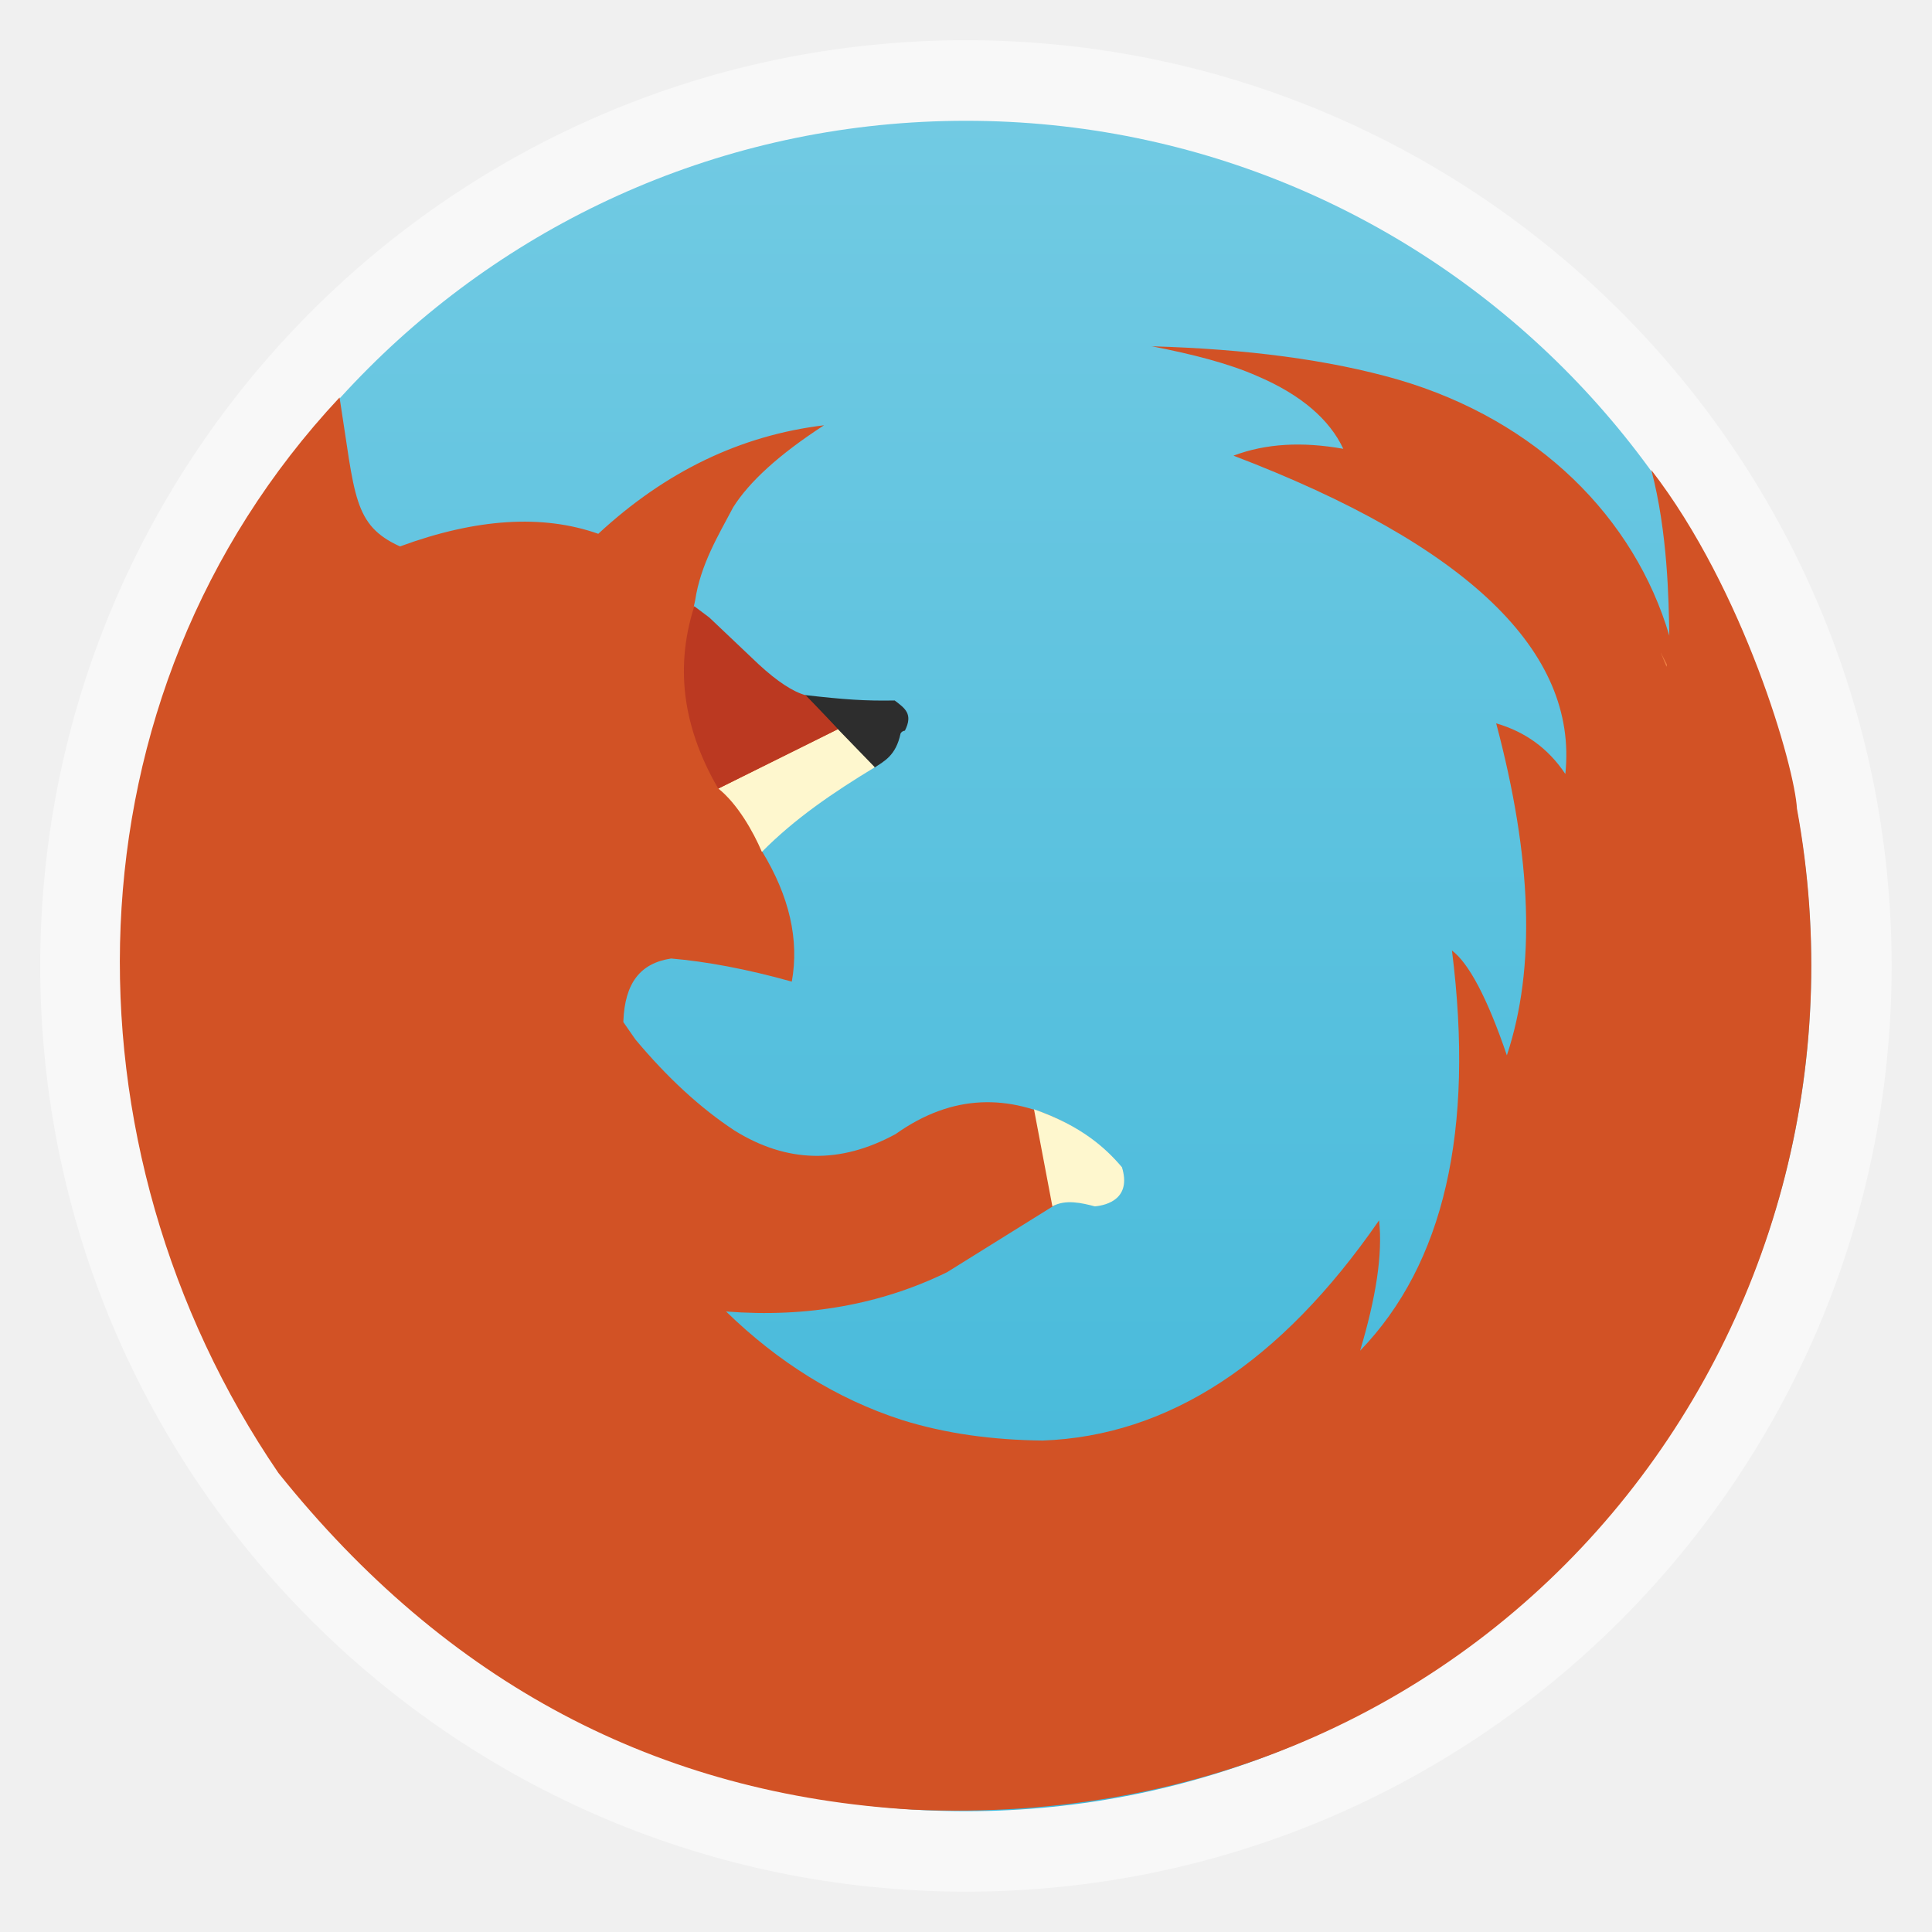
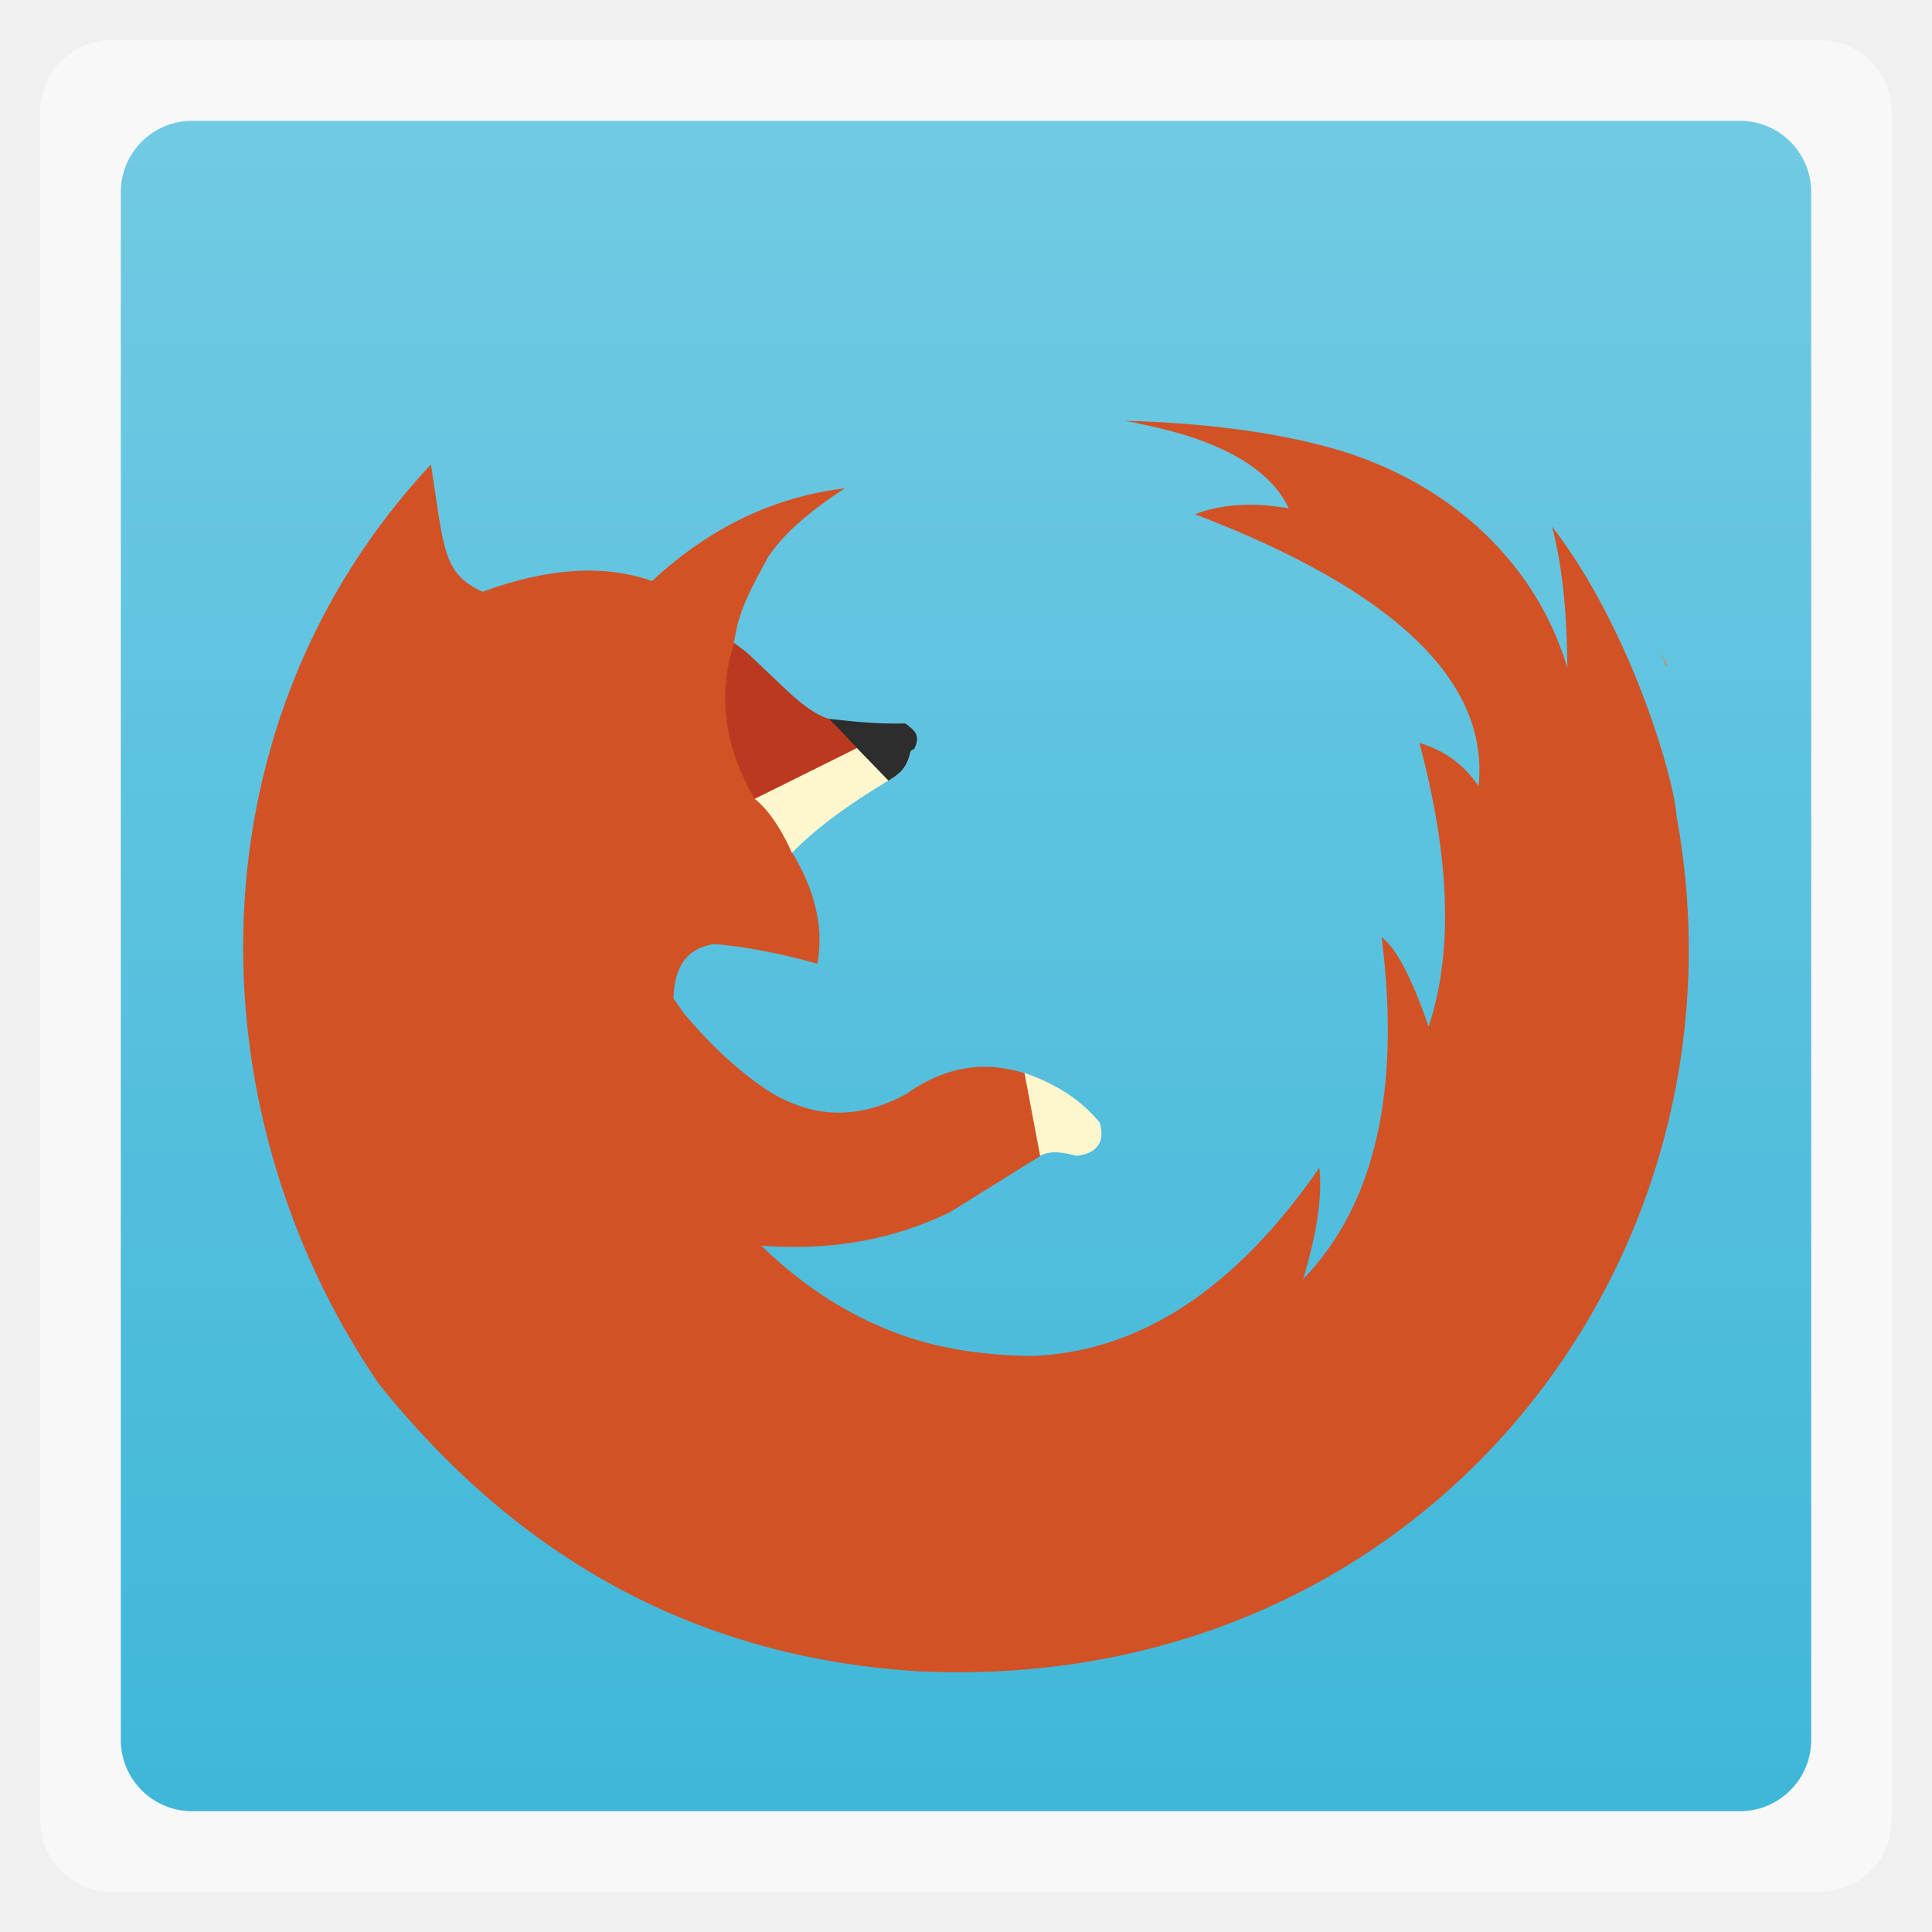
- <svg xmlns="http://www.w3.org/2000/svg" xmlns:xlink="http://www.w3.org/1999/xlink" width="48" viewBox="0 0 13.547 13.547" height="48">
-   <defs>
+ <svg xmlns="http://www.w3.org/2000/svg" xmlns:xlink="http://www.w3.org/1999/xlink" width="48" viewBox="0 0 13.547 13.547" height="48" id="svg110198" version="1.1">
+   <defs id="defs110200">
    <linearGradient id="linearGradient4861">
-       <stop offset="0" style="stop-color:#71cae3" />
-       <stop offset="1" style="stop-color:#3fb7d9" />
+       <stop offset="0" style="stop-color:#71cae3" id="stop110203" />
+       <stop offset="1" style="stop-color:#3fb7d9" id="stop110205" />
    </linearGradient>
    <linearGradient gradientTransform="translate(0 -13.547)" xlink:href="#linearGradient4861" id="linearGradient4867" x1=".847" x2="12.7" gradientUnits="userSpaceOnUse" />
  </defs>
-   <g style="fill-rule:evenodd">
-     <rect width="12.982" x=".282" y=".282" rx="6.491" height="12.982" style="opacity:.5;fill:#fff" />
-     <rect width="11.853" x=".847" y="-12.7" rx="5.926" height="11.853" style="fill:url(#linearGradient4867)" transform="rotate(90)" />
+   <g style="fill-rule:evenodd" id="g110208">
+     <rect width="12.982" x=".282" y=".282" rx="0.5" height="12.982" style="opacity:.5;fill:#fff" id="rect110210" />
+     <rect width="11.853" x=".847" y="-12.7" rx="0.5" height="11.853" style="fill:url(#linearGradient4867)" transform="rotate(90)" id="rect110212" />
  </g>
-   <path style="fill:#d25225" d="m 8.071,2.427 c 0.293,0.057 0.544,0.121 0.745,0.21 0.31,0.132 0.508,0.307 0.603,0.51 -0.287,-0.051 -0.541,-0.038 -0.77,0.048 C 10.289,3.821 11.066,4.568 10.976,5.427 10.856,5.247 10.694,5.131 10.491,5.072 10.742,6.015 10.77,6.786 10.566,7.4 10.427,6.991 10.296,6.751 10.181,6.665 10.34,7.928 10.125,8.862 9.537,9.471 9.648,9.099 9.696,8.797 9.67,8.557 8.979,9.557 8.191,10.069 7.31,10.101 6.961,10.097 6.631,10.053 6.322,9.956 5.868,9.809 5.457,9.552 5.091,9.196 5.662,9.241 6.181,9.145 6.64,8.921 L 7.393,8.452 C 7.488,8.384 7.58,8.39 7.67,8.432 7.854,8.408 7.901,8.354 7.849,8.188 7.732,8.09 7.628,7.96 7.455,7.865 7.079,7.677 6.687,7.663 6.28,7.952 5.889,8.165 5.515,8.154 5.15,7.927 4.91,7.769 4.678,7.555 4.455,7.288 l -0.084,-0.121 0,-0.009 c 0.011,-0.264 0.117,-0.404 0.335,-0.437 0.245,0.021 0.528,0.073 0.846,0.162 0.053,-0.294 -0.017,-0.599 -0.209,-0.914 l 0.007,-0.035 C 5.647,5.668 5.894,5.507 6.12,5.383 6.202,5.276 6.236,5.238 6.295,5.143 6.282,5.115 6.308,5.1 6.325,5.114 6.343,5.034 6.344,5.044 6.27,4.941 6.051,4.992 5.803,4.93 5.636,4.888 5.549,4.864 5.432,4.811 5.298,4.687 L 4.955,4.364 4.865,4.252 4.874,4.212 C 4.912,3.957 5.039,3.751 5.141,3.557 5.253,3.379 5.462,3.187 5.778,2.982 5.192,3.053 4.667,3.306 4.195,3.743 3.805,3.605 3.339,3.635 2.806,3.831 l -0.146,0.024 c -0.008,0.004 0.07,0.03 0.062,0.034 l 0.084,-0.057 C 2.474,3.682 2.49,3.475 2.381,2.787 0.416,4.889 0.395,8.045 1.952,10.328 3.132,11.802 4.612,12.584 6.397,12.689 10.548,12.875 13.268,9.297 12.6,5.67 12.585,5.382 12.23,4.139 11.579,3.296 11.694,3.732 11.701,4.21 11.705,4.457 11.461,3.632 10.785,2.949 9.804,2.662 9.319,2.522 8.738,2.447 8.071,2.428 z" />
-   <path style="fill:#ef8043" d="m 11.646,4.578 c 0.015,0.027 0.028,0.055 0.042,0.081 -7.75e-4,0.005 7.77e-4,0.012 0,0.016 -0.003,-0.005 -0.009,-0.012 -0.009,-0.016 -0.013,-0.027 -0.02,-0.054 -0.034,-0.081 z" />
-   <path style="fill:#fef7ce" d="m 26.147,29.973 c 0.328,-0.184 0.743,-0.082 1.055,0 C 27.512,29.945 28.115,29.777 27.875,29 27.478,28.532 26.875,27.974 25.69,27.561 z" transform="scale(.28222)" />
-   <path style="fill:#2d2d2d" d="m 20,17.269 1.723,1.805 c 0.241,-0.161 0.536,-0.295 0.652,-0.851 0.024,-0.039 0.056,-0.062 0.108,-0.07 0.208,-0.414 0.003,-0.554 -0.254,-0.749 C 21.5,17.418 20.971,17.38 20,17.269 z" transform="scale(.28222)" />
-   <path style="fill:#fef7ce" d="m 18.929,21.165 c -0.214,-0.504 -0.606,-1.193 -1.08,-1.572 l 2.968,-1.477 0.918,0.947 c -1.046,0.634 -1.992,1.28 -2.805,2.102 z" transform="scale(.28222)" />
-   <path style="fill:#bb3921" d="m 17.25,15.062 c -0.53,1.659 -0.201,3.156 0.594,4.531 l 2.977,-1.477 C 20.424,17.69 20.016,17.273 20.016,17.273 19.709,17.189 19.318,16.939 18.844,16.5 L 17.625,15.344 z" transform="scale(.28222)" />
+   <path style="fill:#ef8043" d="m 11.646,4.578 c 0.015,0.027 0.028,0.055 0.042,0.081 -7.75e-4,0.005 7.77e-4,0.012 0,0.016 -0.003,-0.005 -0.009,-0.012 -0.009,-0.016 -0.013,-0.027 -0.02,-0.054 -0.034,-0.081 z" id="path110216" />
+   <g id="g110230" transform="matrix(0.8546651,0,0,0.8546651,0.9866529,0.874969)">
+     <path id="path110214" d="m 8.071,2.427 c 0.293,0.057 0.544,0.121 0.745,0.21 0.31,0.132 0.508,0.307 0.603,0.51 -0.287,-0.051 -0.541,-0.038 -0.77,0.048 C 10.289,3.821 11.066,4.568 10.976,5.427 10.856,5.247 10.694,5.131 10.491,5.072 10.742,6.015 10.77,6.786 10.566,7.4 10.427,6.991 10.296,6.751 10.181,6.665 10.34,7.928 10.125,8.862 9.537,9.471 9.648,9.099 9.696,8.797 9.67,8.557 8.979,9.557 8.191,10.069 7.31,10.101 6.961,10.097 6.631,10.053 6.322,9.956 5.868,9.809 5.457,9.552 5.091,9.196 5.662,9.241 6.181,9.145 6.64,8.921 L 7.393,8.452 C 7.488,8.384 7.58,8.39 7.67,8.432 7.854,8.408 7.901,8.354 7.849,8.188 7.732,8.09 7.628,7.96 7.455,7.865 7.079,7.677 6.687,7.663 6.28,7.952 5.889,8.165 5.515,8.154 5.15,7.927 4.91,7.769 4.678,7.555 4.455,7.288 l -0.084,-0.121 0,-0.009 c 0.011,-0.264 0.117,-0.404 0.335,-0.437 0.245,0.021 0.528,0.073 0.846,0.162 0.053,-0.294 -0.017,-0.599 -0.209,-0.914 l 0.007,-0.035 C 5.647,5.668 5.894,5.507 6.12,5.383 6.202,5.276 6.236,5.238 6.295,5.143 6.282,5.115 6.308,5.1 6.325,5.114 6.343,5.034 6.344,5.044 6.27,4.941 6.051,4.992 5.803,4.93 5.636,4.888 5.549,4.864 5.432,4.811 5.298,4.687 L 4.955,4.364 4.865,4.252 4.874,4.212 C 4.912,3.957 5.039,3.751 5.141,3.557 5.253,3.379 5.462,3.187 5.778,2.982 5.192,3.053 4.667,3.306 4.195,3.743 3.805,3.605 3.339,3.635 2.806,3.831 l -0.146,0.024 c -0.008,0.004 0.07,0.03 0.062,0.034 l 0.084,-0.057 C 2.474,3.682 2.49,3.475 2.381,2.787 0.416,4.889 0.395,8.045 1.952,10.328 3.132,11.802 4.612,12.584 6.397,12.689 10.548,12.875 13.268,9.297 12.6,5.67 12.585,5.382 12.23,4.139 11.579,3.296 11.694,3.732 11.701,4.21 11.705,4.457 11.461,3.632 10.785,2.949 9.804,2.662 9.319,2.522 8.738,2.447 8.071,2.428 z" style="fill:#d25225" />
+     <path id="path110218" transform="scale(0.28222,0.28222)" d="m 26.147,29.973 c 0.328,-0.184 0.743,-0.082 1.055,0 C 27.512,29.945 28.115,29.777 27.875,29 27.478,28.532 26.875,27.974 25.69,27.561 z" style="fill:#fef7ce" />
+     <path id="path110220" transform="scale(0.28222,0.28222)" d="m 20,17.269 1.723,1.805 c 0.241,-0.161 0.536,-0.295 0.652,-0.851 0.024,-0.039 0.056,-0.062 0.108,-0.07 0.208,-0.414 0.003,-0.554 -0.254,-0.749 C 21.5,17.418 20.971,17.38 20,17.269 z" style="fill:#2d2d2d" />
+     <path id="path110222" transform="scale(0.28222,0.28222)" d="m 18.929,21.165 c -0.214,-0.504 -0.606,-1.193 -1.08,-1.572 l 2.968,-1.477 0.918,0.947 c -1.046,0.634 -1.992,1.28 -2.805,2.102 z" style="fill:#fef7ce" />
+     <path id="path110224" transform="scale(0.28222,0.28222)" d="m 17.25,15.062 c -0.53,1.659 -0.201,3.156 0.594,4.531 l 2.977,-1.477 C 20.424,17.69 20.016,17.273 20.016,17.273 19.709,17.189 19.318,16.939 18.844,16.5 L 17.625,15.344 z" style="fill:#bb3921" />
+   </g>
</svg>
